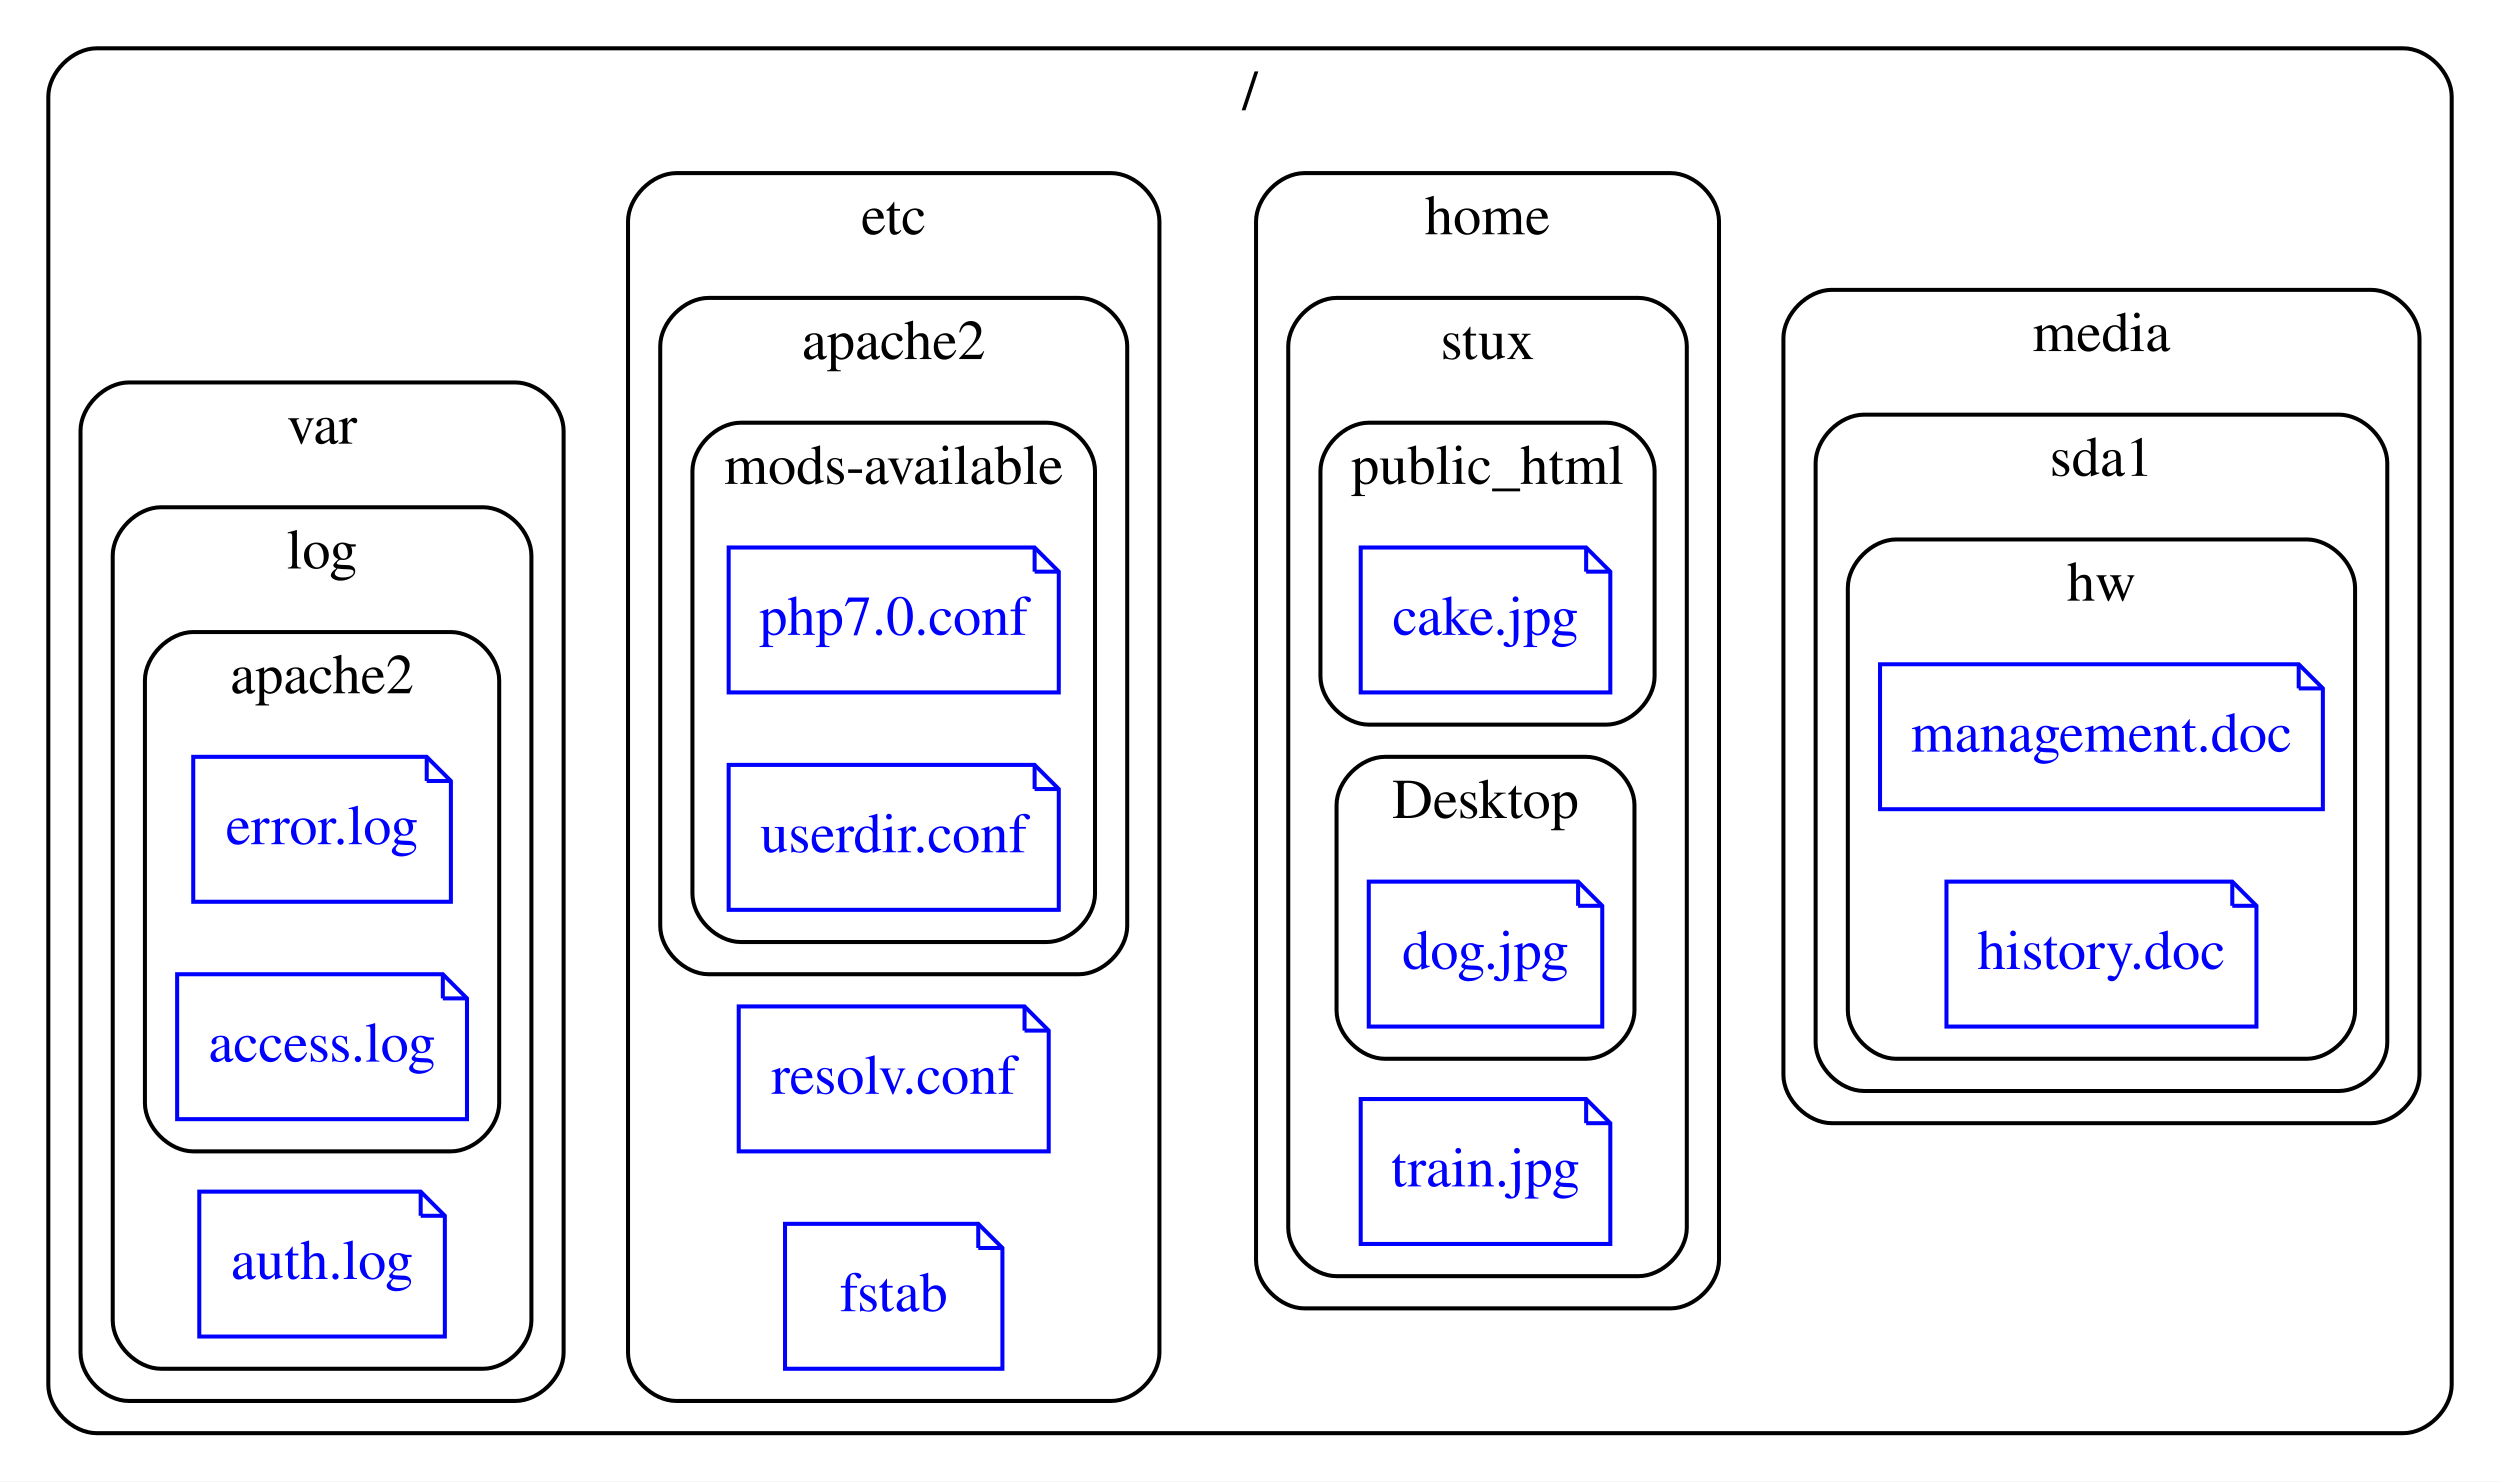
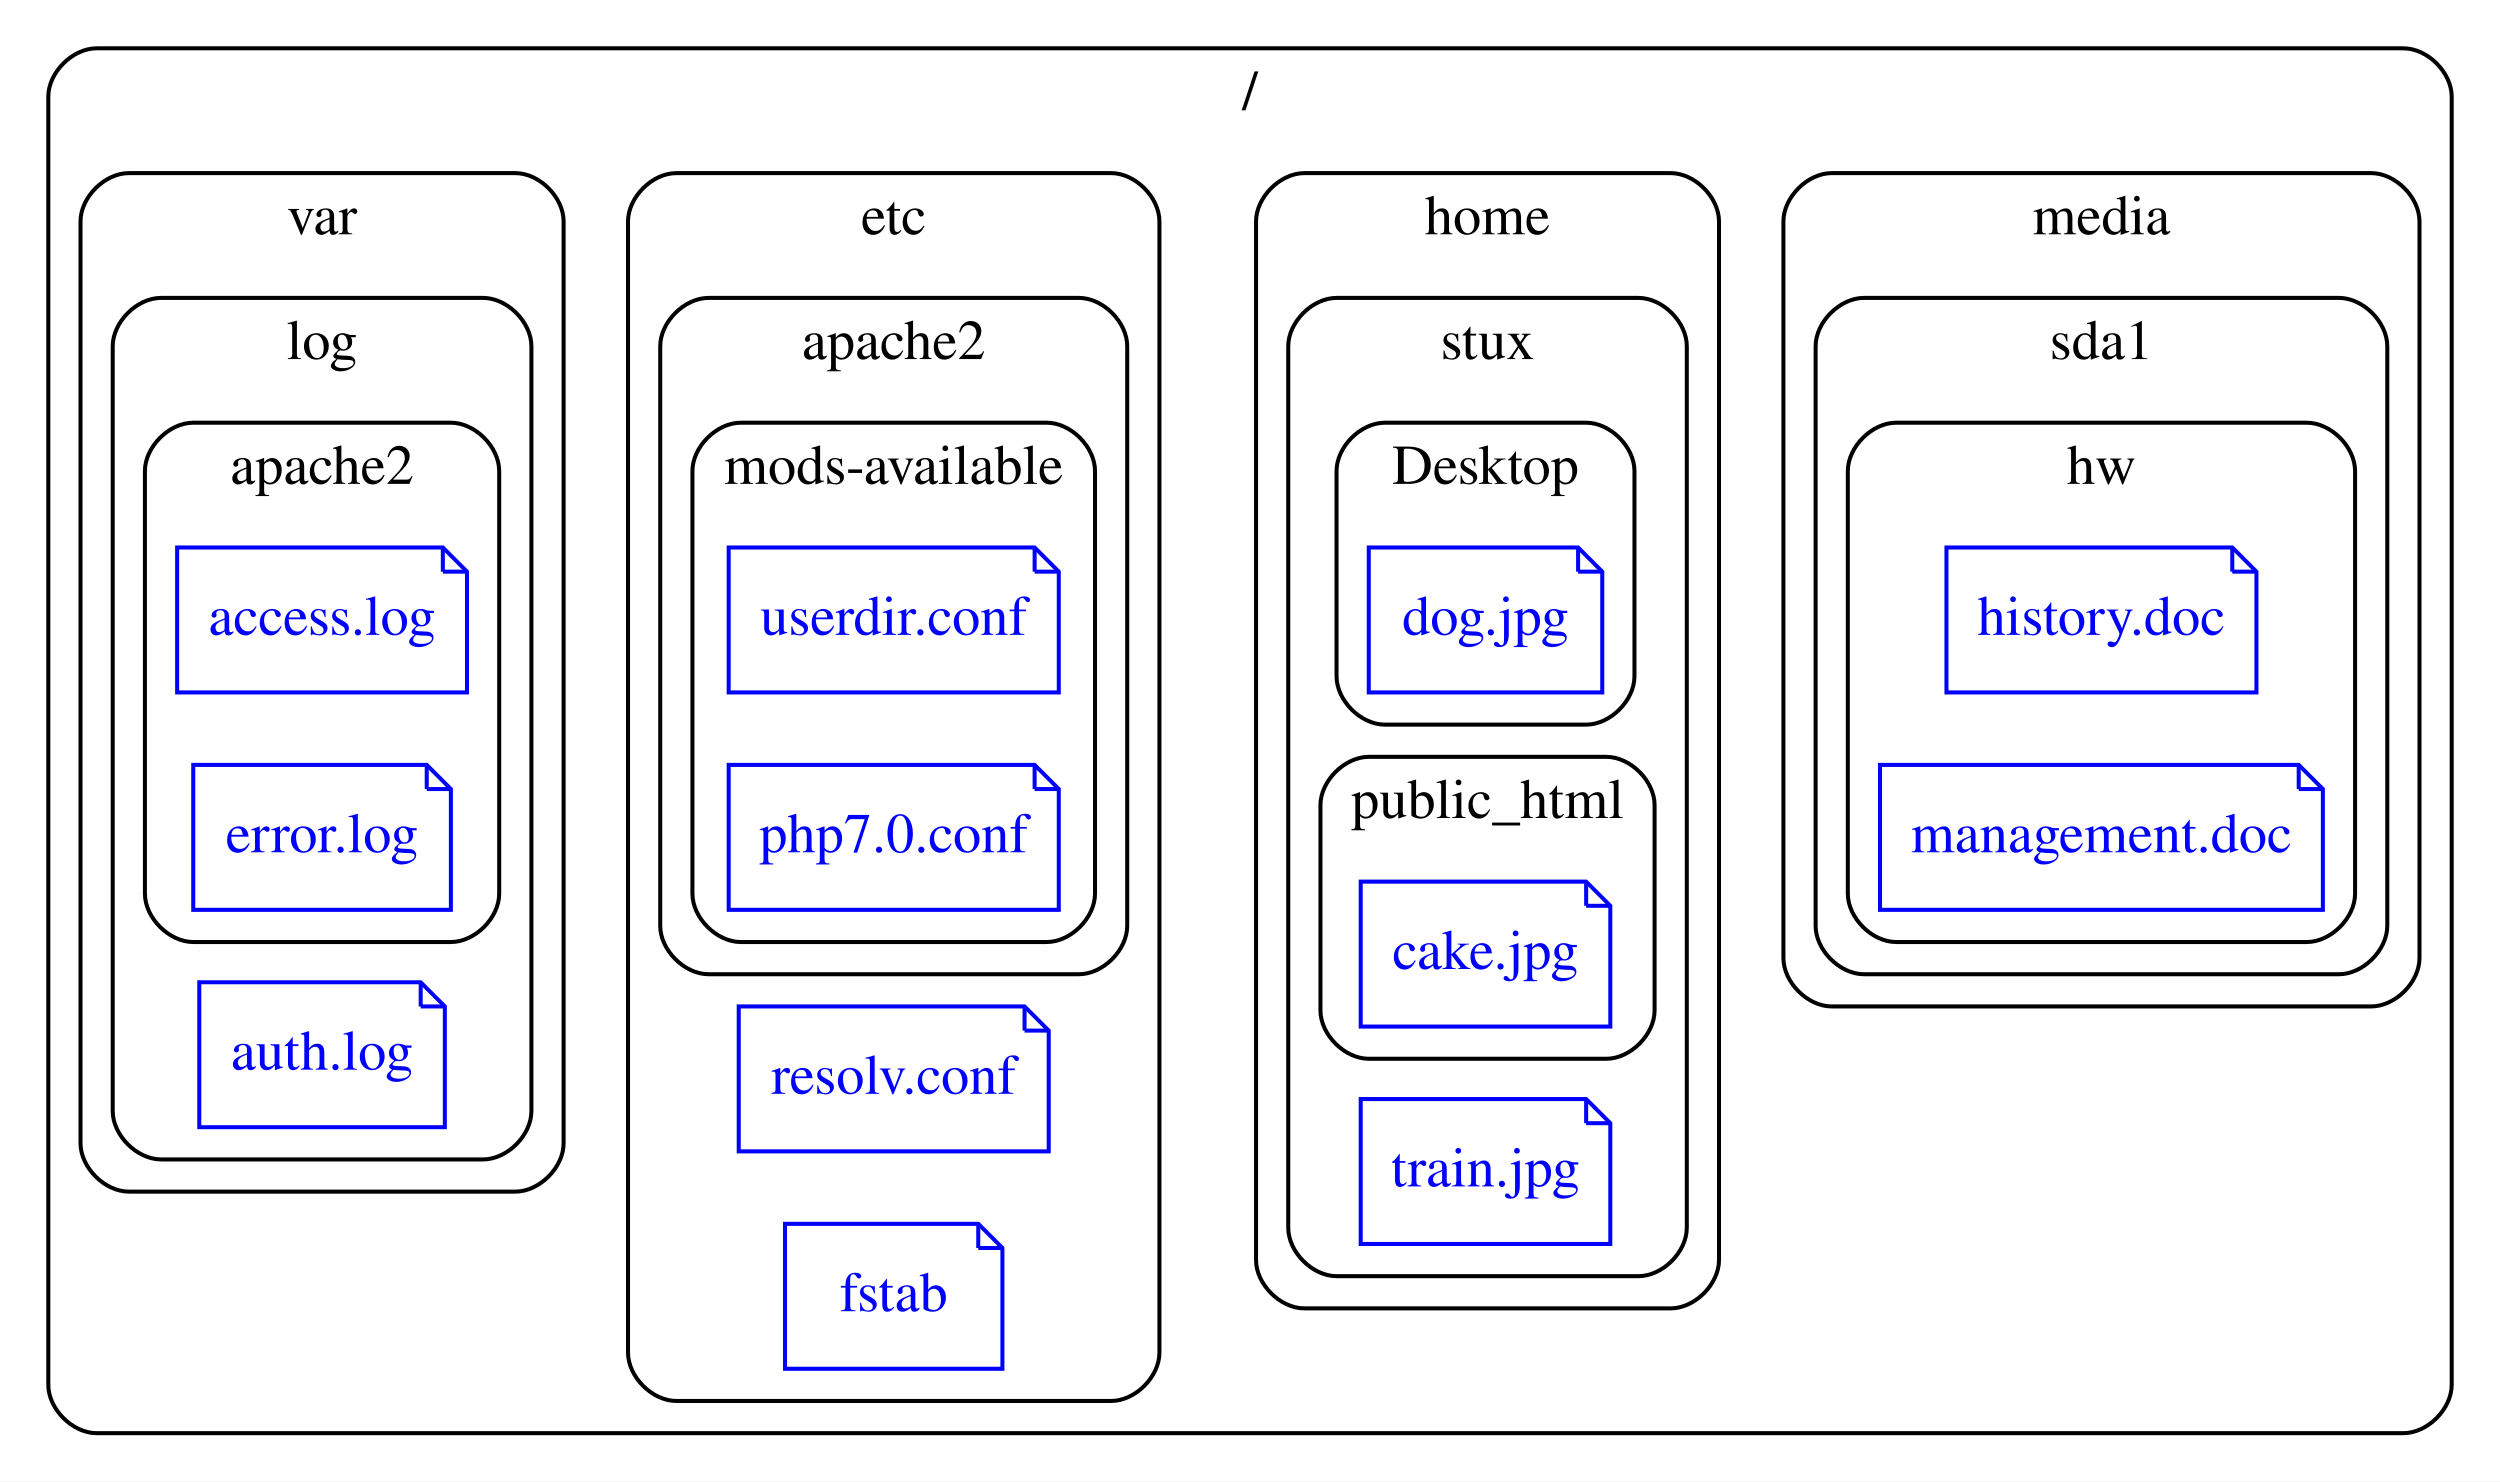
<svg xmlns="http://www.w3.org/2000/svg" width="621pt" height="368pt" viewBox="0.00 0.00 621.00 368.00">
  <g id="graph0" class="graph" transform="scale(1 1) rotate(0) translate(4 364)">
    <polygon fill="white" stroke="none" points="-4,4 -4,-364 617,-364 617,4 -4,4" />
    <g id="clust1" class="cluster">
      <path fill="none" stroke="black" d="M20,-8C20,-8 593,-8 593,-8 599,-8 605,-14 605,-20 605,-20 605,-340 605,-340 605,-346 599,-352 593,-352 593,-352 20,-352 20,-352 14,-352 8,-346 8,-340 8,-340 8,-20 8,-20 8,-14 14,-8 20,-8" />
      <text text-anchor="middle" x="306.5" y="-336.8" font-family="Times,serif" font-size="14.00">/</text>
    </g>
    <g id="clust2" class="cluster">
      <path fill="none" stroke="black" d="M320,-39C320,-39 411,-39 411,-39 417,-39 423,-45 423,-51 423,-51 423,-309 423,-309 423,-315 417,-321 411,-321 411,-321 320,-321 320,-321 314,-321 308,-315 308,-309 308,-309 308,-51 308,-51 308,-45 314,-39 320,-39" />
      <text text-anchor="middle" x="365.5" y="-305.8" font-family="Times,serif" font-size="14.00">home</text>
    </g>
    <g id="clust3" class="cluster">
      <path fill="none" stroke="black" d="M328,-47C328,-47 403,-47 403,-47 409,-47 415,-53 415,-59 415,-59 415,-278 415,-278 415,-284 409,-290 403,-290 403,-290 328,-290 328,-290 322,-290 316,-284 316,-278 316,-278 316,-59 316,-59 316,-53 322,-47 328,-47" />
      <text text-anchor="middle" x="365.5" y="-274.8" font-family="Times,serif" font-size="14.00">stux</text>
    </g>
    <g id="clust4" class="cluster">
-       <path fill="none" stroke="black" d="M336,-184C336,-184 395,-184 395,-184 401,-184 407,-190 407,-196 407,-196 407,-247 407,-247 407,-253 401,-259 395,-259 395,-259 336,-259 336,-259 330,-259 324,-253 324,-247 324,-247 324,-196 324,-196 324,-190 330,-184 336,-184" />
-       <text text-anchor="middle" x="365.5" y="-243.8" font-family="Times,serif" font-size="14.00">public_html</text>
+       <path fill="none" stroke="black" d="M340,-184C340,-184 390,-184 390,-184 396,-184 402,-190 402,-196 402,-196 402,-247 402,-247 402,-253 396,-259 390,-259 390,-259 340,-259 340,-259 334,-259 328,-253 328,-247 328,-247 328,-196 328,-196 328,-190 334,-184 340,-184" />
+       <text text-anchor="middle" x="365" y="-243.8" font-family="Times,serif" font-size="14.00">Desktop</text>
    </g>
    <g id="clust5" class="cluster">
-       <path fill="none" stroke="black" d="M340,-101C340,-101 390,-101 390,-101 396,-101 402,-107 402,-113 402,-113 402,-164 402,-164 402,-170 396,-176 390,-176 390,-176 340,-176 340,-176 334,-176 328,-170 328,-164 328,-164 328,-113 328,-113 328,-107 334,-101 340,-101" />
-       <text text-anchor="middle" x="365" y="-160.8" font-family="Times,serif" font-size="14.00">Desktop</text>
+       <path fill="none" stroke="black" d="M336,-101C336,-101 395,-101 395,-101 401,-101 407,-107 407,-113 407,-113 407,-164 407,-164 407,-170 401,-176 395,-176 395,-176 336,-176 336,-176 330,-176 324,-170 324,-164 324,-164 324,-113 324,-113 324,-107 330,-101 336,-101" />
+       <text text-anchor="middle" x="365.5" y="-160.8" font-family="Times,serif" font-size="14.00">public_html</text>
    </g>
    <g id="clust6" class="cluster">
-       <path fill="none" stroke="black" d="M451,-85C451,-85 585,-85 585,-85 591,-85 597,-91 597,-97 597,-97 597,-280 597,-280 597,-286 591,-292 585,-292 585,-292 451,-292 451,-292 445,-292 439,-286 439,-280 439,-280 439,-97 439,-97 439,-91 445,-85 451,-85" />
-       <text text-anchor="middle" x="518" y="-276.8" font-family="Times,serif" font-size="14.00">media</text>
+       <path fill="none" stroke="black" d="M28,-68C28,-68 124,-68 124,-68 130,-68 136,-74 136,-80 136,-80 136,-309 136,-309 136,-315 130,-321 124,-321 124,-321 28,-321 28,-321 22,-321 16,-315 16,-309 16,-309 16,-80 16,-80 16,-74 22,-68 28,-68" />
+       <text text-anchor="middle" x="76" y="-305.8" font-family="Times,serif" font-size="14.00">var</text>
    </g>
    <g id="clust7" class="cluster">
-       <path fill="none" stroke="black" d="M459,-93C459,-93 577,-93 577,-93 583,-93 589,-99 589,-105 589,-105 589,-249 589,-249 589,-255 583,-261 577,-261 577,-261 459,-261 459,-261 453,-261 447,-255 447,-249 447,-249 447,-105 447,-105 447,-99 453,-93 459,-93" />
-       <text text-anchor="middle" x="518" y="-245.8" font-family="Times,serif" font-size="14.00">sda1</text>
+       <path fill="none" stroke="black" d="M36,-76C36,-76 116,-76 116,-76 122,-76 128,-82 128,-88 128,-88 128,-278 128,-278 128,-284 122,-290 116,-290 116,-290 36,-290 36,-290 30,-290 24,-284 24,-278 24,-278 24,-88 24,-88 24,-82 30,-76 36,-76" />
+       <text text-anchor="middle" x="76" y="-274.8" font-family="Times,serif" font-size="14.00">log</text>
    </g>
    <g id="clust8" class="cluster">
-       <path fill="none" stroke="black" d="M467,-101C467,-101 569,-101 569,-101 575,-101 581,-107 581,-113 581,-113 581,-218 581,-218 581,-224 575,-230 569,-230 569,-230 467,-230 467,-230 461,-230 455,-224 455,-218 455,-218 455,-113 455,-113 455,-107 461,-101 467,-101" />
-       <text text-anchor="middle" x="518" y="-214.8" font-family="Times,serif" font-size="14.00">hw</text>
+       <path fill="none" stroke="black" d="M44,-130C44,-130 108,-130 108,-130 114,-130 120,-136 120,-142 120,-142 120,-247 120,-247 120,-253 114,-259 108,-259 108,-259 44,-259 44,-259 38,-259 32,-253 32,-247 32,-247 32,-142 32,-142 32,-136 38,-130 44,-130" />
+       <text text-anchor="middle" x="76" y="-243.8" font-family="Times,serif" font-size="14.00">apache2</text>
    </g>
    <g id="clust9" class="cluster">
+       <path fill="none" stroke="black" d="M451,-114C451,-114 585,-114 585,-114 591,-114 597,-120 597,-126 597,-126 597,-309 597,-309 597,-315 591,-321 585,-321 585,-321 451,-321 451,-321 445,-321 439,-315 439,-309 439,-309 439,-126 439,-126 439,-120 445,-114 451,-114" />
+       <text text-anchor="middle" x="518" y="-305.8" font-family="Times,serif" font-size="14.00">media</text>
+     </g>
+     <g id="clust10" class="cluster">
+       <path fill="none" stroke="black" d="M459,-122C459,-122 577,-122 577,-122 583,-122 589,-128 589,-134 589,-134 589,-278 589,-278 589,-284 583,-290 577,-290 577,-290 459,-290 459,-290 453,-290 447,-284 447,-278 447,-278 447,-134 447,-134 447,-128 453,-122 459,-122" />
+       <text text-anchor="middle" x="518" y="-274.8" font-family="Times,serif" font-size="14.00">sda1</text>
+     </g>
+     <g id="clust11" class="cluster">
+       <path fill="none" stroke="black" d="M467,-130C467,-130 569,-130 569,-130 575,-130 581,-136 581,-142 581,-142 581,-247 581,-247 581,-253 575,-259 569,-259 569,-259 467,-259 467,-259 461,-259 455,-253 455,-247 455,-247 455,-142 455,-142 455,-136 461,-130 467,-130" />
+       <text text-anchor="middle" x="518" y="-243.8" font-family="Times,serif" font-size="14.00">hw</text>
+     </g>
+     <g id="clust12" class="cluster">
      <path fill="none" stroke="black" d="M164,-16C164,-16 272,-16 272,-16 278,-16 284,-22 284,-28 284,-28 284,-309 284,-309 284,-315 278,-321 272,-321 272,-321 164,-321 164,-321 158,-321 152,-315 152,-309 152,-309 152,-28 152,-28 152,-22 158,-16 164,-16" />
      <text text-anchor="middle" x="218" y="-305.8" font-family="Times,serif" font-size="14.00">etc</text>
    </g>
-     <g id="clust10" class="cluster">
+     <g id="clust13" class="cluster">
      <path fill="none" stroke="black" d="M172,-122C172,-122 264,-122 264,-122 270,-122 276,-128 276,-134 276,-134 276,-278 276,-278 276,-284 270,-290 264,-290 264,-290 172,-290 172,-290 166,-290 160,-284 160,-278 160,-278 160,-134 160,-134 160,-128 166,-122 172,-122" />
      <text text-anchor="middle" x="218" y="-274.8" font-family="Times,serif" font-size="14.00">apache2</text>
    </g>
-     <g id="clust11" class="cluster">
+     <g id="clust14" class="cluster">
      <path fill="none" stroke="black" d="M180,-130C180,-130 256,-130 256,-130 262,-130 268,-136 268,-142 268,-142 268,-247 268,-247 268,-253 262,-259 256,-259 256,-259 180,-259 180,-259 174,-259 168,-253 168,-247 168,-247 168,-142 168,-142 168,-136 174,-130 180,-130" />
      <text text-anchor="middle" x="218" y="-243.8" font-family="Times,serif" font-size="14.00">mods-available</text>
    </g>
-     <g id="clust12" class="cluster">
-       <path fill="none" stroke="black" d="M28,-16C28,-16 124,-16 124,-16 130,-16 136,-22 136,-28 136,-28 136,-257 136,-257 136,-263 130,-269 124,-269 124,-269 28,-269 28,-269 22,-269 16,-263 16,-257 16,-257 16,-28 16,-28 16,-22 22,-16 28,-16" />
-       <text text-anchor="middle" x="76" y="-253.8" font-family="Times,serif" font-size="14.00">var</text>
+     <g id="node1" class="node">
+       <polygon fill="none" stroke="blue" points="388,-228 336,-228 336,-192 394,-192 394,-222 388,-228" />
+       <polyline fill="none" stroke="blue" points="388,-228 388,-222 " />
+       <polyline fill="none" stroke="blue" points="394,-222 388,-222 " />
+       <text text-anchor="middle" x="365" y="-206.3" font-family="Times,serif" font-size="14.00" fill="blue">dog.jpg</text>
    </g>
-     <g id="clust13" class="cluster">
-       <path fill="none" stroke="black" d="M36,-24C36,-24 116,-24 116,-24 122,-24 128,-30 128,-36 128,-36 128,-226 128,-226 128,-232 122,-238 116,-238 116,-238 36,-238 36,-238 30,-238 24,-232 24,-226 24,-226 24,-36 24,-36 24,-30 30,-24 36,-24" />
-       <text text-anchor="middle" x="76" y="-222.8" font-family="Times,serif" font-size="14.00">log</text>
-     </g>
-     <g id="clust14" class="cluster">
-       <path fill="none" stroke="black" d="M44,-78C44,-78 108,-78 108,-78 114,-78 120,-84 120,-90 120,-90 120,-195 120,-195 120,-201 114,-207 108,-207 108,-207 44,-207 44,-207 38,-207 32,-201 32,-195 32,-195 32,-90 32,-90 32,-84 38,-78 44,-78" />
-       <text text-anchor="middle" x="76" y="-191.8" font-family="Times,serif" font-size="14.00">apache2</text>
-     </g>
-     <g id="node1" class="node">
-       <polygon fill="none" stroke="blue" points="390,-228 334,-228 334,-192 396,-192 396,-222 390,-228" />
-       <polyline fill="none" stroke="blue" points="390,-228 390,-222 " />
-       <polyline fill="none" stroke="blue" points="396,-222 390,-222 " />
-       <text text-anchor="middle" x="365" y="-206.3" font-family="Times,serif" font-size="14.00" fill="blue">cake.jpg</text>
+     <g id="node7" class="node">
+       <polygon fill="none" stroke="blue" points="550.5,-228 479.5,-228 479.5,-192 556.5,-192 556.5,-222 550.5,-228" />
+       <polyline fill="none" stroke="blue" points="550.5,-228 550.5,-222 " />
+       <polyline fill="none" stroke="blue" points="556.5,-222 550.5,-222 " />
+       <text text-anchor="middle" x="518" y="-206.3" font-family="Times,serif" font-size="14.00" fill="blue">history.doc</text>
    </g>
    <g id="node2" class="node">
      <polygon fill="none" stroke="blue" points="390,-91 334,-91 334,-55 396,-55 396,-85 390,-91" />
      <polyline fill="none" stroke="blue" points="390,-91 390,-85 " />
      <polyline fill="none" stroke="blue" points="396,-85 390,-85 " />
      <text text-anchor="middle" x="365" y="-69.3" font-family="Times,serif" font-size="14.00" fill="blue">train.jpg</text>
    </g>
    <g id="node3" class="node">
-       <polygon fill="none" stroke="blue" points="388,-145 336,-145 336,-109 394,-109 394,-139 388,-145" />
-       <polyline fill="none" stroke="blue" points="388,-145 388,-139 " />
-       <polyline fill="none" stroke="blue" points="394,-139 388,-139 " />
-       <text text-anchor="middle" x="365" y="-123.3" font-family="Times,serif" font-size="14.00" fill="blue">dog.jpg</text>
+       <polygon fill="none" stroke="blue" points="390,-145 334,-145 334,-109 396,-109 396,-139 390,-145" />
+       <polyline fill="none" stroke="blue" points="390,-145 390,-139 " />
+       <polyline fill="none" stroke="blue" points="396,-139 390,-139 " />
+       <text text-anchor="middle" x="365" y="-123.3" font-family="Times,serif" font-size="14.00" fill="blue">cake.jpg</text>
+     </g>
+     <g id="node4" class="node">
+       <polygon fill="none" stroke="blue" points="100.5,-120 45.5,-120 45.5,-84 106.5,-84 106.5,-114 100.5,-120" />
+       <polyline fill="none" stroke="blue" points="100.5,-120 100.5,-114 " />
+       <polyline fill="none" stroke="blue" points="106.5,-114 100.5,-114 " />
+       <text text-anchor="middle" x="76" y="-98.3" font-family="Times,serif" font-size="14.00" fill="blue">auth.log</text>
    </g>
    <g id="node5" class="node">
-       <polygon fill="none" stroke="blue" points="550.5,-145 479.5,-145 479.5,-109 556.5,-109 556.5,-139 550.5,-145" />
-       <polyline fill="none" stroke="blue" points="550.5,-145 550.5,-139 " />
-       <polyline fill="none" stroke="blue" points="556.5,-139 550.5,-139 " />
-       <text text-anchor="middle" x="518" y="-123.3" font-family="Times,serif" font-size="14.00" fill="blue">history.doc</text>
-     </g>
-     <g id="node4" class="node">
-       <polygon fill="none" stroke="blue" points="567,-199 463,-199 463,-163 573,-163 573,-193 567,-199" />
-       <polyline fill="none" stroke="blue" points="567,-199 567,-193 " />
-       <polyline fill="none" stroke="blue" points="573,-193 567,-193 " />
-       <text text-anchor="middle" x="518" y="-177.3" font-family="Times,serif" font-size="14.00" fill="blue">management.doc</text>
+       <polygon fill="none" stroke="blue" points="106,-228 40,-228 40,-192 112,-192 112,-222 106,-228" />
+       <polyline fill="none" stroke="blue" points="106,-228 106,-222 " />
+       <polyline fill="none" stroke="blue" points="112,-222 106,-222 " />
+       <text text-anchor="middle" x="76" y="-206.3" font-family="Times,serif" font-size="14.00" fill="blue">access.log</text>
    </g>
    <g id="node6" class="node">
+       <polygon fill="none" stroke="blue" points="102,-174 44,-174 44,-138 108,-138 108,-168 102,-174" />
+       <polyline fill="none" stroke="blue" points="102,-174 102,-168 " />
+       <polyline fill="none" stroke="blue" points="108,-168 102,-168 " />
+       <text text-anchor="middle" x="76" y="-152.3" font-family="Times,serif" font-size="14.00" fill="blue">error.log</text>
+     </g>
+     <g id="node11" class="node">
+       <polygon fill="none" stroke="blue" points="253,-228 177,-228 177,-192 259,-192 259,-222 253,-228" />
+       <polyline fill="none" stroke="blue" points="253,-228 253,-222 " />
+       <polyline fill="none" stroke="blue" points="259,-222 253,-222 " />
+       <text text-anchor="middle" x="218" y="-206.3" font-family="Times,serif" font-size="14.00" fill="blue">userdir.conf</text>
+     </g>
+     <g id="node8" class="node">
+       <polygon fill="none" stroke="blue" points="567,-174 463,-174 463,-138 573,-138 573,-168 567,-174" />
+       <polyline fill="none" stroke="blue" points="567,-174 567,-168 " />
+       <polyline fill="none" stroke="blue" points="573,-168 567,-168 " />
+       <text text-anchor="middle" x="518" y="-152.3" font-family="Times,serif" font-size="14.00" fill="blue">management.doc</text>
+     </g>
+     <g id="node9" class="node">
      <polygon fill="none" stroke="blue" points="250.5,-114 179.5,-114 179.5,-78 256.5,-78 256.5,-108 250.5,-114" />
      <polyline fill="none" stroke="blue" points="250.5,-114 250.5,-108 " />
      <polyline fill="none" stroke="blue" points="256.5,-108 250.5,-108 " />
      <text text-anchor="middle" x="218" y="-92.3" font-family="Times,serif" font-size="14.00" fill="blue">resolv.conf</text>
    </g>
-     <g id="node7" class="node">
+     <g id="node10" class="node">
      <polygon fill="none" stroke="blue" points="239,-60 191,-60 191,-24 245,-24 245,-54 239,-60" />
      <polyline fill="none" stroke="blue" points="239,-60 239,-54 " />
      <polyline fill="none" stroke="blue" points="245,-54 239,-54 " />
      <text text-anchor="middle" x="218" y="-38.3" font-family="Times,serif" font-size="14.00" fill="blue">fstab</text>
    </g>
-     <g id="node8" class="node">
-       <polygon fill="none" stroke="blue" points="253,-228 177,-228 177,-192 259,-192 259,-222 253,-228" />
-       <polyline fill="none" stroke="blue" points="253,-228 253,-222 " />
-       <polyline fill="none" stroke="blue" points="259,-222 253,-222 " />
-       <text text-anchor="middle" x="218" y="-206.3" font-family="Times,serif" font-size="14.00" fill="blue">php7.0.conf</text>
-     </g>
-     <g id="node9" class="node">
+     <g id="node12" class="node">
      <polygon fill="none" stroke="blue" points="253,-174 177,-174 177,-138 259,-138 259,-168 253,-174" />
      <polyline fill="none" stroke="blue" points="253,-174 253,-168 " />
      <polyline fill="none" stroke="blue" points="259,-168 253,-168 " />
-       <text text-anchor="middle" x="218" y="-152.3" font-family="Times,serif" font-size="14.00" fill="blue">userdir.conf</text>
-     </g>
-     <g id="node10" class="node">
-       <polygon fill="none" stroke="blue" points="100.5,-68 45.5,-68 45.5,-32 106.5,-32 106.5,-62 100.5,-68" />
-       <polyline fill="none" stroke="blue" points="100.5,-68 100.5,-62 " />
-       <polyline fill="none" stroke="blue" points="106.5,-62 100.5,-62 " />
-       <text text-anchor="middle" x="76" y="-46.3" font-family="Times,serif" font-size="14.00" fill="blue">auth.log</text>
-     </g>
-     <g id="node11" class="node">
-       <polygon fill="none" stroke="blue" points="102,-176 44,-176 44,-140 108,-140 108,-170 102,-176" />
-       <polyline fill="none" stroke="blue" points="102,-176 102,-170 " />
-       <polyline fill="none" stroke="blue" points="108,-170 102,-170 " />
-       <text text-anchor="middle" x="76" y="-154.3" font-family="Times,serif" font-size="14.00" fill="blue">error.log</text>
-     </g>
-     <g id="node12" class="node">
-       <polygon fill="none" stroke="blue" points="106,-122 40,-122 40,-86 112,-86 112,-116 106,-122" />
-       <polyline fill="none" stroke="blue" points="106,-122 106,-116 " />
-       <polyline fill="none" stroke="blue" points="112,-116 106,-116 " />
-       <text text-anchor="middle" x="76" y="-100.3" font-family="Times,serif" font-size="14.00" fill="blue">access.log</text>
+       <text text-anchor="middle" x="218" y="-152.3" font-family="Times,serif" font-size="14.00" fill="blue">php7.0.conf</text>
    </g>
  </g>
</svg>
